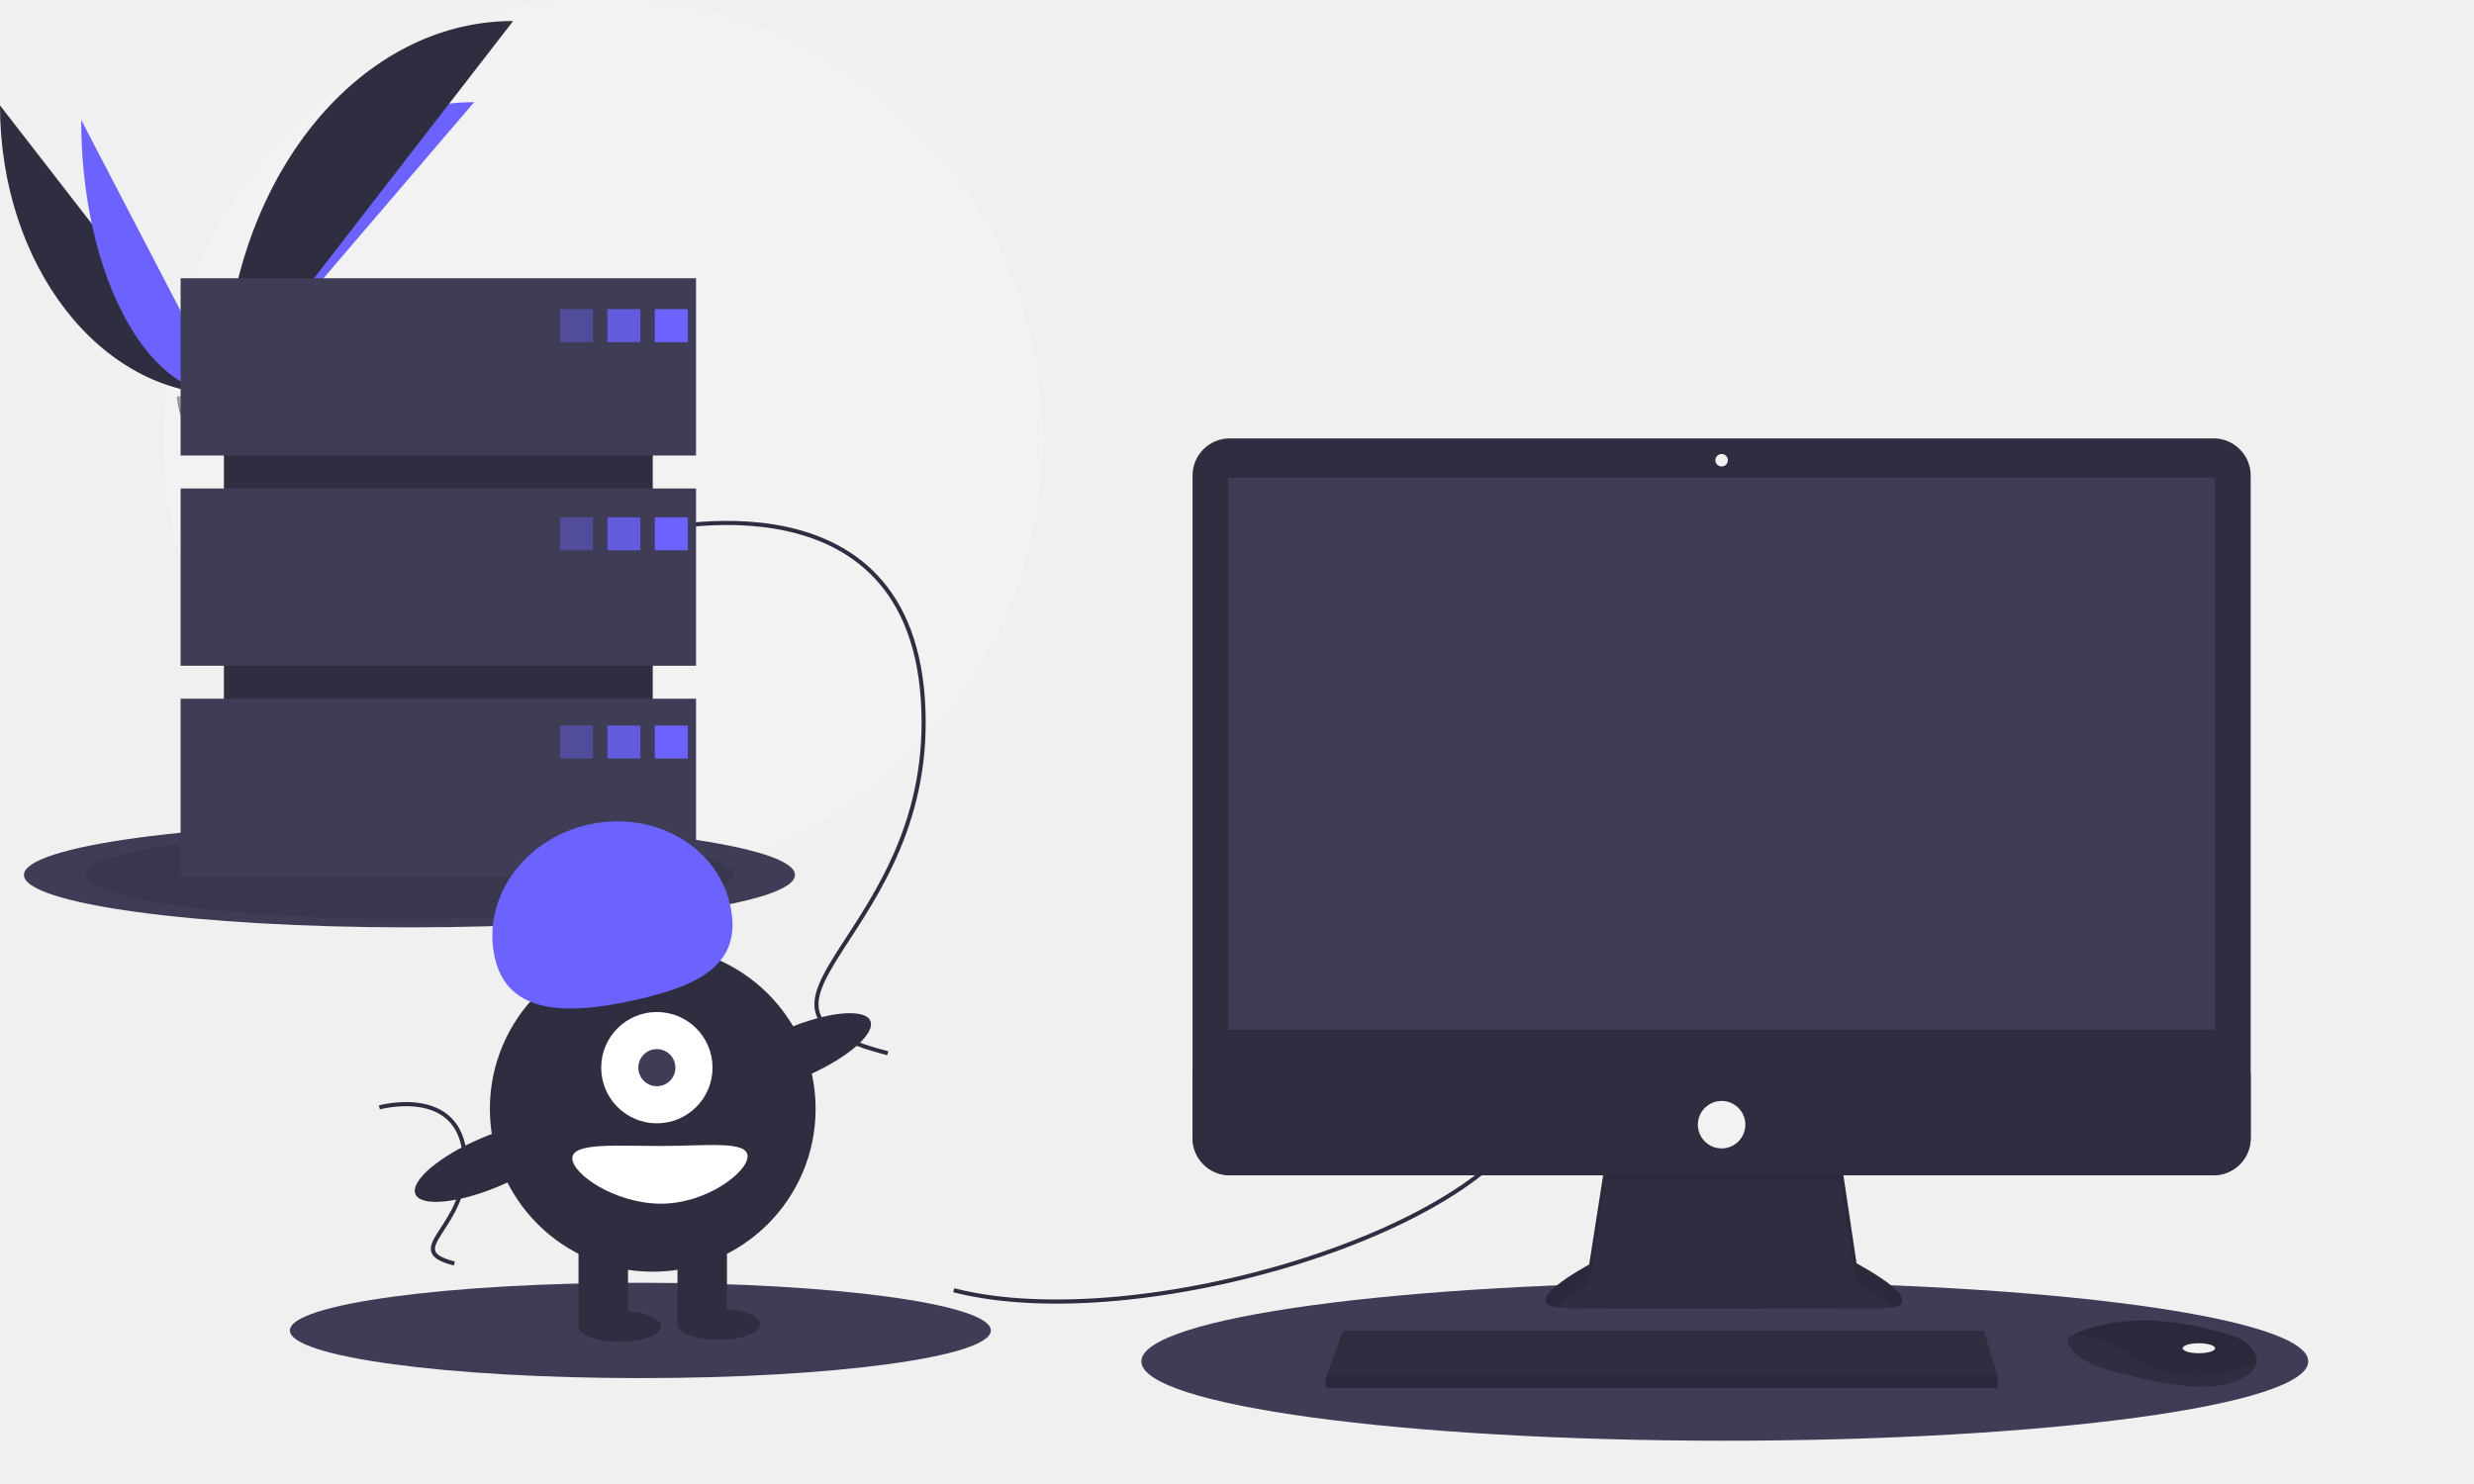
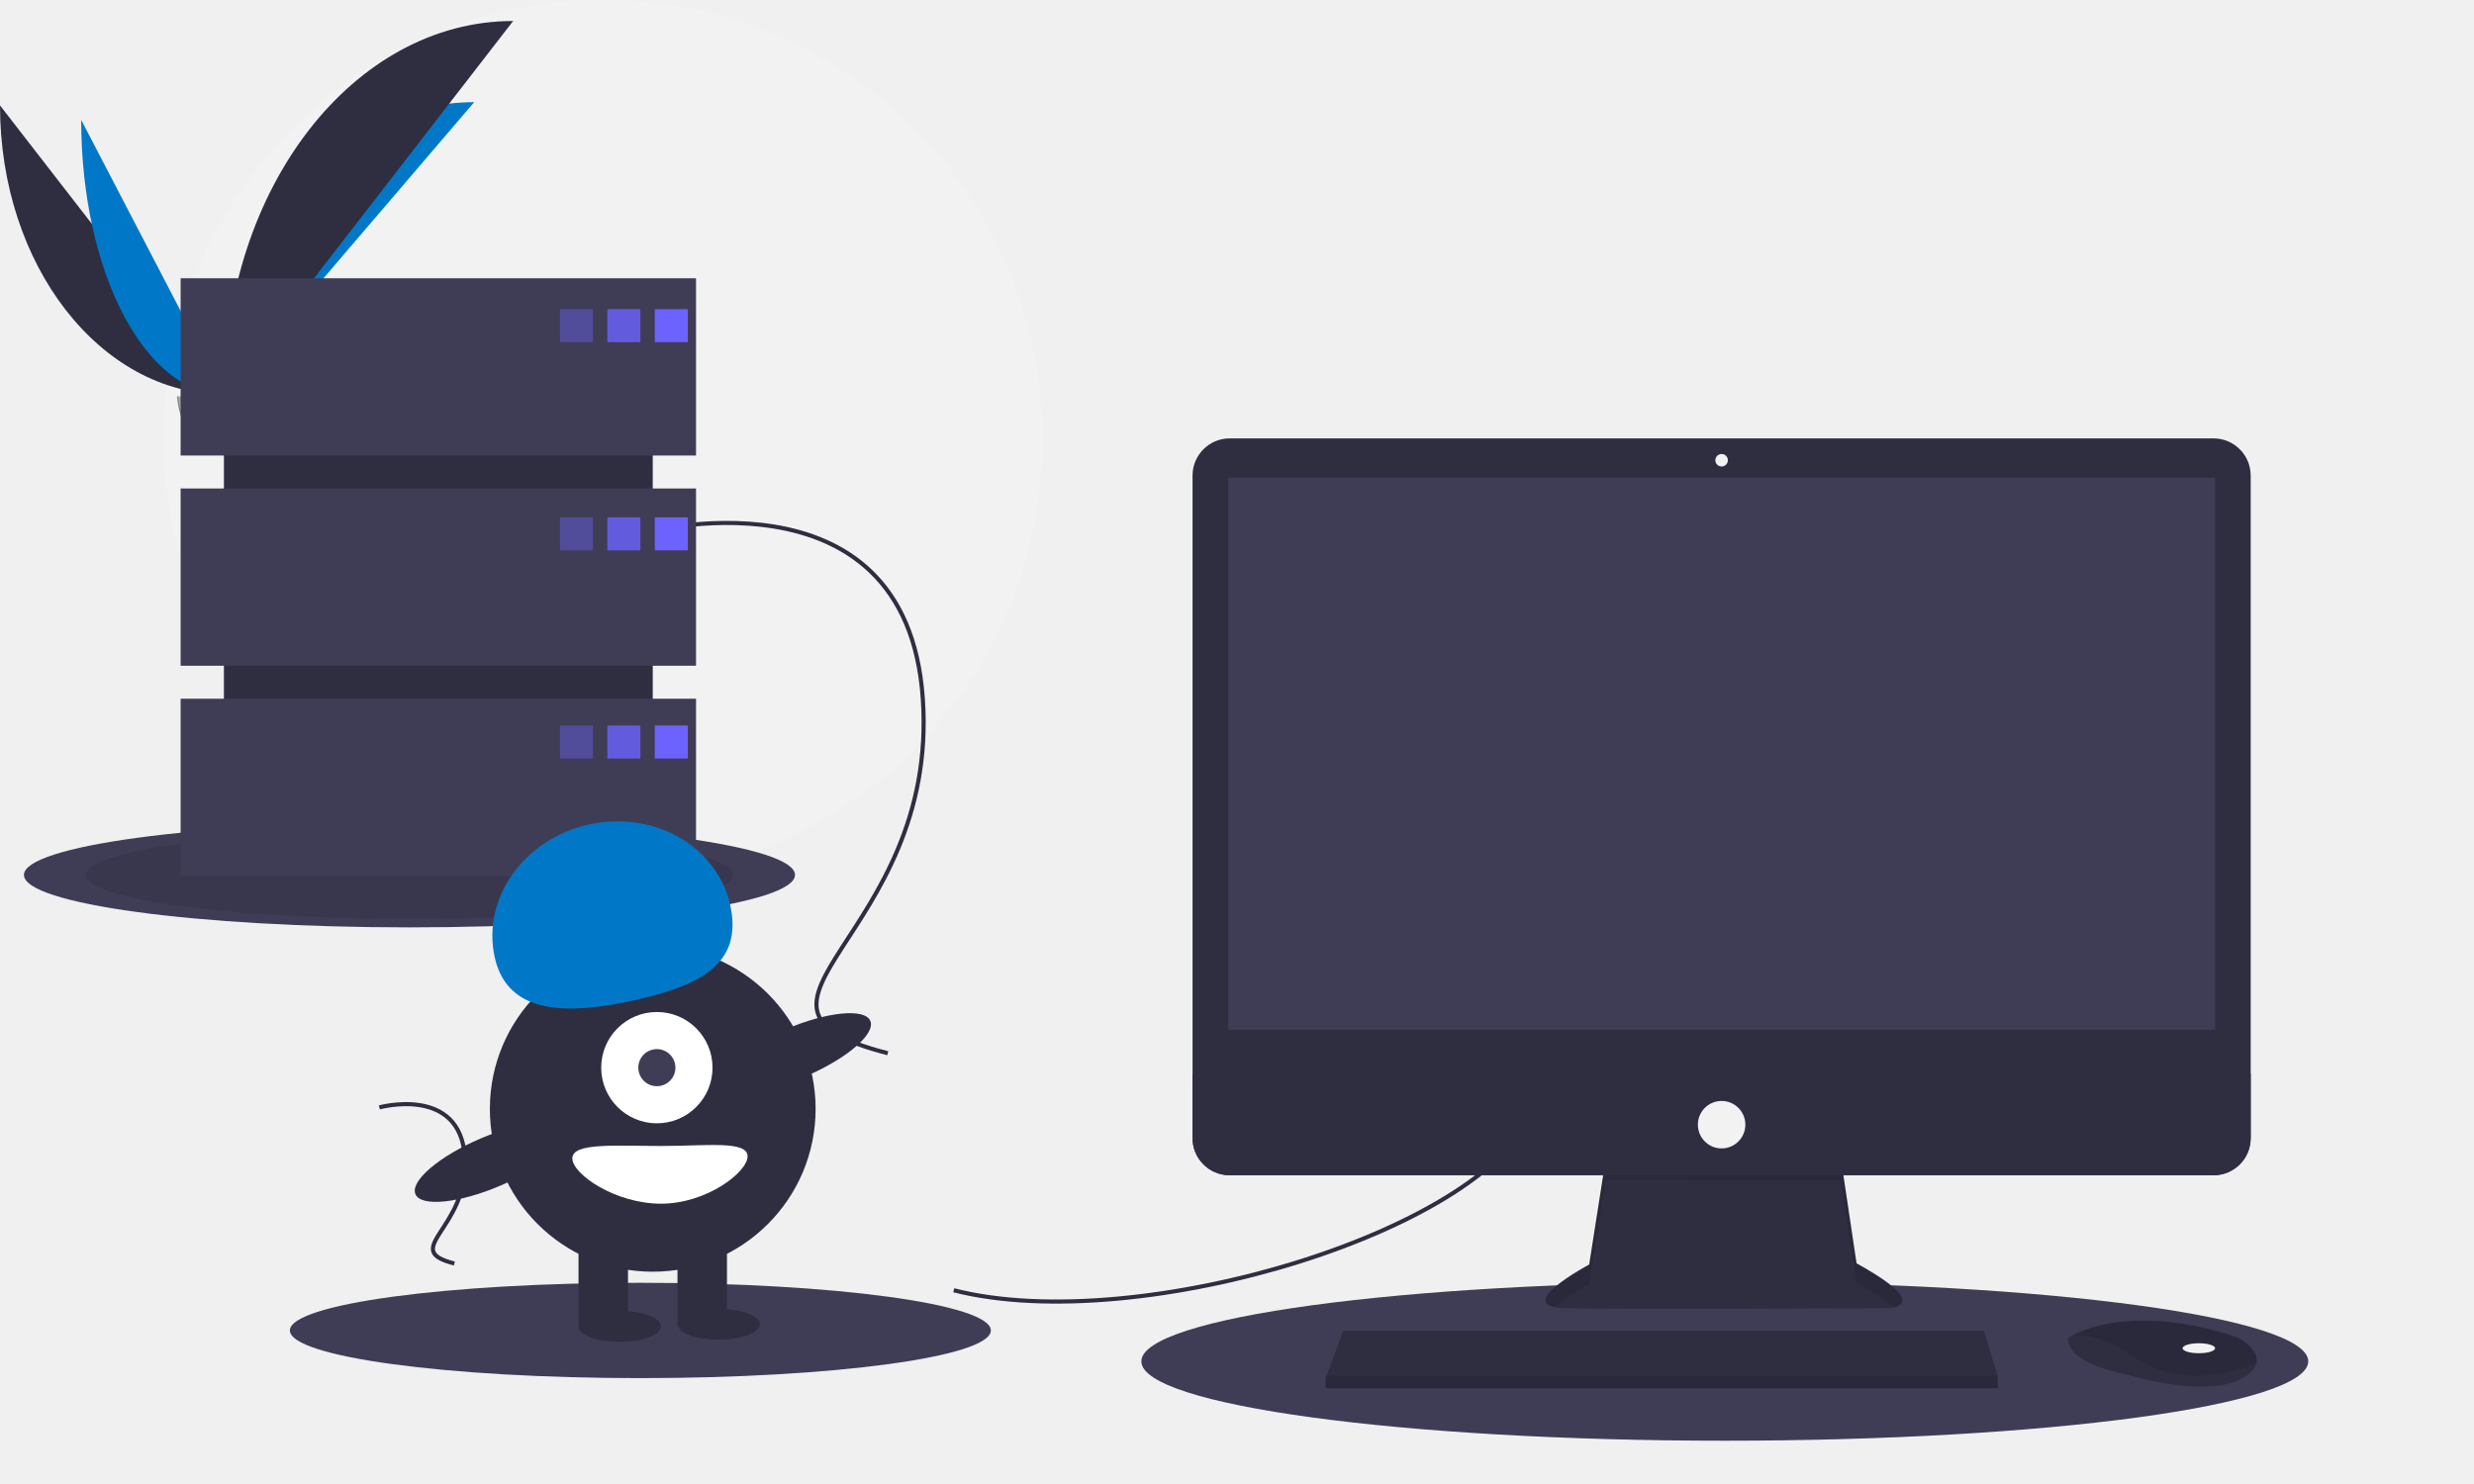
- <svg xmlns="http://www.w3.org/2000/svg" data-name="Layer 1" viewBox="0 0 1200 720" style="width:100%">
-   <circle cx="292.609" cy="213" r="213" fill="#f2f2f2" />
-   <path d="M0 51.142c0 77.498 48.618 140.209 108.7 140.209" fill="#2f2e41" />
-   <path d="M108.7 191.35c0-78.368 54.256-141.783 121.304-141.783" fill="#6c63ff" />
-   <path d="M39.384 58.168c0 73.614 31.003 133.183 69.317 133.183" fill="#6c63ff" />
-   <path d="M108.7 191.35c0-100.137 62.711-181.167 140.209-181.167" fill="#2f2e41" />
-   <path d="M85.833 192.339s15.415-.475 20.061-3.783 23.713-7.258 24.866-1.953 23.167 26.388 5.762 26.529-40.439-2.711-45.076-5.536-5.613-15.257-5.613-15.257Z" fill="#a8a8a8" />
-   <path d="M136.833 211.285c-17.404.14-40.44-2.711-45.076-5.536-3.531-2.15-4.939-9.869-5.41-13.43-.325.014-.514.02-.514.02s.976 12.433 5.613 15.257 27.672 5.676 45.077 5.536c5.023-.04 6.759-1.828 6.663-4.476-.698 1.6-2.614 2.599-6.353 2.629Z" opacity=".2" />
-   <ellipse cx="198.609" cy="424.5" rx="187" ry="25.44" fill="#3f3d56" />
-   <ellipse cx="198.609" cy="424.5" rx="157" ry="21.359" opacity=".1" />
-   <ellipse cx="836.609" cy="660.5" rx="283" ry="38.5" fill="#3f3d56" />
-   <ellipse cx="310.609" cy="645.5" rx="170" ry="23.127" fill="#3f3d56" />
-   <path d="M462.61 626c90 23 263-30 282-90m-435-277s130-36 138 80-107 149-17 172m-246.599 26.283s39.073-10.82 41.477 24.045-32.16 44.783-5.11 51.695" fill="none" stroke="#2f2e41" stroke-miterlimit="10" stroke-width="2" />
-   <path d="m778.705 563.24-7.878 50.295s-38.782 20.603-11.513 21.209 155.733 0 155.733 0 24.845 0-14.543-21.815l-7.878-52.719Z" fill="#2f2e41" />
-   <path d="M753.828 634.198c6.193-5.51 17-11.252 17-11.252l7.877-50.295 113.921.107 7.878 49.582c9.185 5.087 14.875 8.987 18.203 11.978 5.06-1.154 10.588-5.443-18.203-21.389l-7.878-52.719-113.921 3.03-7.878 50.295s-32.588 17.315-16.999 20.663Z" opacity=".1" />
-   <rect x="578.433" y="212.689" width="513.253" height="357.52" rx="18.046" fill="#2f2e41" />
-   <path fill="#3f3d56" d="M595.703 231.777h478.713v267.837H595.703z" />
-   <circle cx="835.059" cy="223.293" r="3.03" fill="#f2f2f2" />
-   <path d="M1091.686 520.822v31.34a18.043 18.043 0 0 1-18.046 18.046H596.48a18.043 18.043 0 0 1-18.046-18.045v-31.34ZM968.978 667.466v6.06h-326.01v-4.848l.449-1.212 8.035-21.815h310.86l6.666 21.815zm125.459-5.932c-.594 2.539-2.836 5.217-7.902 7.75-18.179 9.09-55.143-2.424-55.143-2.424s-28.48-4.848-28.48-17.573a22.725 22.725 0 0 1 2.497-1.485c7.643-4.043 32.984-14.02 77.917.423a18.74 18.74 0 0 1 8.541 5.597c1.821 2.132 3.249 4.835 2.57 7.712Z" fill="#2f2e41" />
-   <path d="M1094.437 661.534c-22.25 8.526-42.084 9.162-62.439-4.975-10.265-7.127-19.59-8.89-26.59-8.757 7.644-4.043 32.985-14.02 77.918.423a18.74 18.74 0 0 1 8.541 5.597c1.821 2.132 3.249 4.835 2.57 7.712Z" opacity=".1" />
-   <ellipse cx="1066.538" cy="654.135" rx="7.878" ry="2.424" fill="#f2f2f2" />
-   <circle cx="835.059" cy="545.667" r="11.513" fill="#f2f2f2" />
-   <path opacity=".1" d="M968.978 667.466v6.06h-326.01v-4.848l.449-1.212h325.561z" />
-   <path fill="#2f2e41" d="M108.609 159h208v242h-208z" />
-   <path fill="#3f3d56" d="M87.609 135h250v86h-250zm0 102h250v86h-250zm0 102h250v86h-250z" />
-   <path fill="#6c63ff" opacity=".4" d="M271.609 150h16v16h-16z" />
-   <path fill="#6c63ff" opacity=".8" d="M294.609 150h16v16h-16z" />
-   <path fill="#6c63ff" d="M317.609 150h16v16h-16z" />
-   <path fill="#6c63ff" opacity=".4" d="M271.609 251h16v16h-16z" />
-   <path fill="#6c63ff" opacity=".8" d="M294.609 251h16v16h-16z" />
-   <path fill="#6c63ff" d="M317.609 251h16v16h-16z" />
-   <path fill="#6c63ff" opacity=".4" d="M271.609 352h16v16h-16z" />
-   <path fill="#6c63ff" opacity=".8" d="M294.609 352h16v16h-16z" />
-   <path fill="#6c63ff" d="M317.609 352h16v16h-16z" />
-   <circle cx="316.609" cy="538" r="79" fill="#2f2e41" />
-   <path fill="#2f2e41" d="M280.609 600h24v43h-24zm48 0h24v43h-24z" />
-   <ellipse cx="300.609" cy="643.5" rx="20" ry="7.5" fill="#2f2e41" />
-   <ellipse cx="348.609" cy="642.5" rx="20" ry="7.5" fill="#2f2e41" />
-   <circle cx="318.609" cy="518" r="27" fill="#fff" />
-   <circle cx="318.609" cy="518" r="9" fill="#3f3d56" />
-   <path d="M239.976 464.532c-6.378-28.567 14.012-57.434 45.544-64.474s62.266 10.41 68.644 38.977-14.518 39.104-46.05 46.145-61.759 7.92-68.138-20.648Z" fill="#6c63ff" />
-   <ellipse cx="417.215" cy="611.344" rx="39.5" ry="12.4" transform="rotate(-23.171 156.408 637.654)" fill="#2f2e41" />
-   <ellipse cx="269.215" cy="664.344" rx="39.5" ry="12.4" transform="rotate(-23.171 8.408 690.654)" fill="#2f2e41" />
-   <path d="M362.61 561c0 7.732-19.91 23-42 23s-43-14.268-43-22 20.908-6 43-6 42-2.732 42 5Z" fill="#fff" />
+ <svg xmlns="http://www.w3.org/2000/svg" data-name="Layer 1" viewBox="0 0 1200 720" style="width:100%" version="1.1" id="svg30">
+   <defs id="defs30" />
+   <circle cx="292.609" cy="213" r="213" fill="#f2f2f2" id="circle1" />
+   <path d="M0 51.142c0 77.498 48.618 140.209 108.7 140.209" fill="#2f2e41" id="path1" />
+   <path d="M108.7 191.35c0-78.368 54.256-141.783 121.304-141.783" fill="#6c63ff" id="path2" style="fill:#0078c7;fill-opacity:1" />
+   <path d="M39.384 58.168c0 73.614 31.003 133.183 69.317 133.183" fill="#6c63ff" id="path3" style="fill:#0078c7;fill-opacity:1" />
+   <path d="M108.7 191.35c0-100.137 62.711-181.167 140.209-181.167" fill="#2f2e41" id="path4" />
+   <path d="M85.833 192.339s15.415-.475 20.061-3.783 23.713-7.258 24.866-1.953 23.167 26.388 5.762 26.529-40.439-2.711-45.076-5.536-5.613-15.257-5.613-15.257Z" fill="#a8a8a8" id="path5" />
+   <path d="M136.833 211.285c-17.404.14-40.44-2.711-45.076-5.536-3.531-2.15-4.939-9.869-5.41-13.43-.325.014-.514.02-.514.02s.976 12.433 5.613 15.257 27.672 5.676 45.077 5.536c5.023-.04 6.759-1.828 6.663-4.476-.698 1.6-2.614 2.599-6.353 2.629Z" opacity=".2" id="path6" />
+   <ellipse cx="198.609" cy="424.5" rx="187" ry="25.44" fill="#3f3d56" id="ellipse6" />
+   <ellipse cx="198.609" cy="424.5" rx="157" ry="21.359" opacity=".1" id="ellipse7" />
+   <ellipse cx="836.609" cy="660.5" rx="283" ry="38.5" fill="#3f3d56" id="ellipse8" />
+   <ellipse cx="310.609" cy="645.5" rx="170" ry="23.127" fill="#3f3d56" id="ellipse9" />
+   <path d="M462.61 626c90 23 263-30 282-90m-435-277s130-36 138 80-107 149-17 172m-246.599 26.283s39.073-10.82 41.477 24.045-32.16 44.783-5.11 51.695" fill="none" stroke="#2f2e41" stroke-miterlimit="10" stroke-width="2" id="path9" />
+   <path d="m778.705 563.24-7.878 50.295s-38.782 20.603-11.513 21.209 155.733 0 155.733 0 24.845 0-14.543-21.815l-7.878-52.719Z" fill="#2f2e41" id="path10" />
+   <path d="M753.828 634.198c6.193-5.51 17-11.252 17-11.252l7.877-50.295 113.921.107 7.878 49.582c9.185 5.087 14.875 8.987 18.203 11.978 5.06-1.154 10.588-5.443-18.203-21.389l-7.878-52.719-113.921 3.03-7.878 50.295s-32.588 17.315-16.999 20.663Z" opacity=".1" id="path11" />
+   <rect x="578.433" y="212.689" width="513.253" height="357.52" rx="18.046" fill="#2f2e41" id="rect11" />
+   <path fill="#3f3d56" d="M595.703 231.777h478.713v267.837H595.703z" id="path12" />
+   <circle cx="835.059" cy="223.293" r="3.03" fill="#f2f2f2" id="circle12" />
+   <path d="M1091.686 520.822v31.34a18.043 18.043 0 0 1-18.046 18.046H596.48a18.043 18.043 0 0 1-18.046-18.045v-31.34ZM968.978 667.466v6.06h-326.01v-4.848l.449-1.212 8.035-21.815h310.86l6.666 21.815zm125.459-5.932c-.594 2.539-2.836 5.217-7.902 7.75-18.179 9.09-55.143-2.424-55.143-2.424s-28.48-4.848-28.48-17.573a22.725 22.725 0 0 1 2.497-1.485c7.643-4.043 32.984-14.02 77.917.423a18.74 18.74 0 0 1 8.541 5.597c1.821 2.132 3.249 4.835 2.57 7.712Z" fill="#2f2e41" id="path13" />
+   <path d="M1094.437 661.534c-22.25 8.526-42.084 9.162-62.439-4.975-10.265-7.127-19.59-8.89-26.59-8.757 7.644-4.043 32.985-14.02 77.918.423a18.74 18.74 0 0 1 8.541 5.597c1.821 2.132 3.249 4.835 2.57 7.712Z" opacity=".1" id="path14" />
+   <ellipse cx="1066.538" cy="654.135" rx="7.878" ry="2.424" fill="#f2f2f2" id="ellipse14" />
+   <circle cx="835.059" cy="545.667" r="11.513" fill="#f2f2f2" id="circle14" />
+   <path opacity=".1" d="M968.978 667.466v6.06h-326.01v-4.848l.449-1.212h325.561z" id="path15" />
+   <path fill="#2f2e41" d="M108.609 159h208v242h-208z" id="path16" />
+   <path fill="#3f3d56" d="M87.609 135h250v86h-250zm0 102h250v86h-250zm0 102h250v86h-250z" id="path17" />
+   <path fill="#6c63ff" opacity=".4" d="M271.609 150h16v16h-16z" id="path18" />
+   <path fill="#6c63ff" opacity=".8" d="M294.609 150h16v16h-16z" id="path19" />
+   <path fill="#6c63ff" d="M317.609 150h16v16h-16z" id="path20" />
+   <path fill="#6c63ff" opacity=".4" d="M271.609 251h16v16h-16z" id="path21" />
+   <path fill="#6c63ff" opacity=".8" d="M294.609 251h16v16h-16z" id="path22" />
+   <path fill="#6c63ff" d="M317.609 251h16v16h-16z" id="path23" />
+   <path fill="#6c63ff" opacity=".4" d="M271.609 352h16v16h-16z" id="path24" />
+   <path fill="#6c63ff" opacity=".8" d="M294.609 352h16v16h-16z" id="path25" />
+   <path fill="#6c63ff" d="M317.609 352h16v16h-16z" id="path26" />
+   <circle cx="316.609" cy="538" r="79" fill="#2f2e41" id="circle26" />
+   <path fill="#2f2e41" d="M280.609 600h24v43h-24zm48 0h24v43h-24z" id="path27" />
+   <ellipse cx="300.609" cy="643.5" rx="20" ry="7.5" fill="#2f2e41" id="ellipse27" />
+   <ellipse cx="348.609" cy="642.5" rx="20" ry="7.5" fill="#2f2e41" id="ellipse28" />
+   <circle cx="318.609" cy="518" r="27" fill="#fff" id="circle28" />
+   <circle cx="318.609" cy="518" r="9" fill="#3f3d56" id="circle29" />
+   <path d="M239.976 464.532c-6.378-28.567 14.012-57.434 45.544-64.474s62.266 10.41 68.644 38.977-14.518 39.104-46.05 46.145-61.759 7.92-68.138-20.648Z" fill="#6c63ff" id="path29" style="fill:#0078c7;fill-opacity:1" />
+   <ellipse cx="417.215" cy="611.344" rx="39.5" ry="12.4" transform="rotate(-23.171 156.408 637.654)" fill="#2f2e41" id="ellipse29" />
+   <ellipse cx="269.215" cy="664.344" rx="39.5" ry="12.4" transform="rotate(-23.171 8.408 690.654)" fill="#2f2e41" id="ellipse30" />
+   <path d="M362.61 561c0 7.732-19.91 23-42 23s-43-14.268-43-22 20.908-6 43-6 42-2.732 42 5Z" fill="#fff" id="path30" />
</svg>
